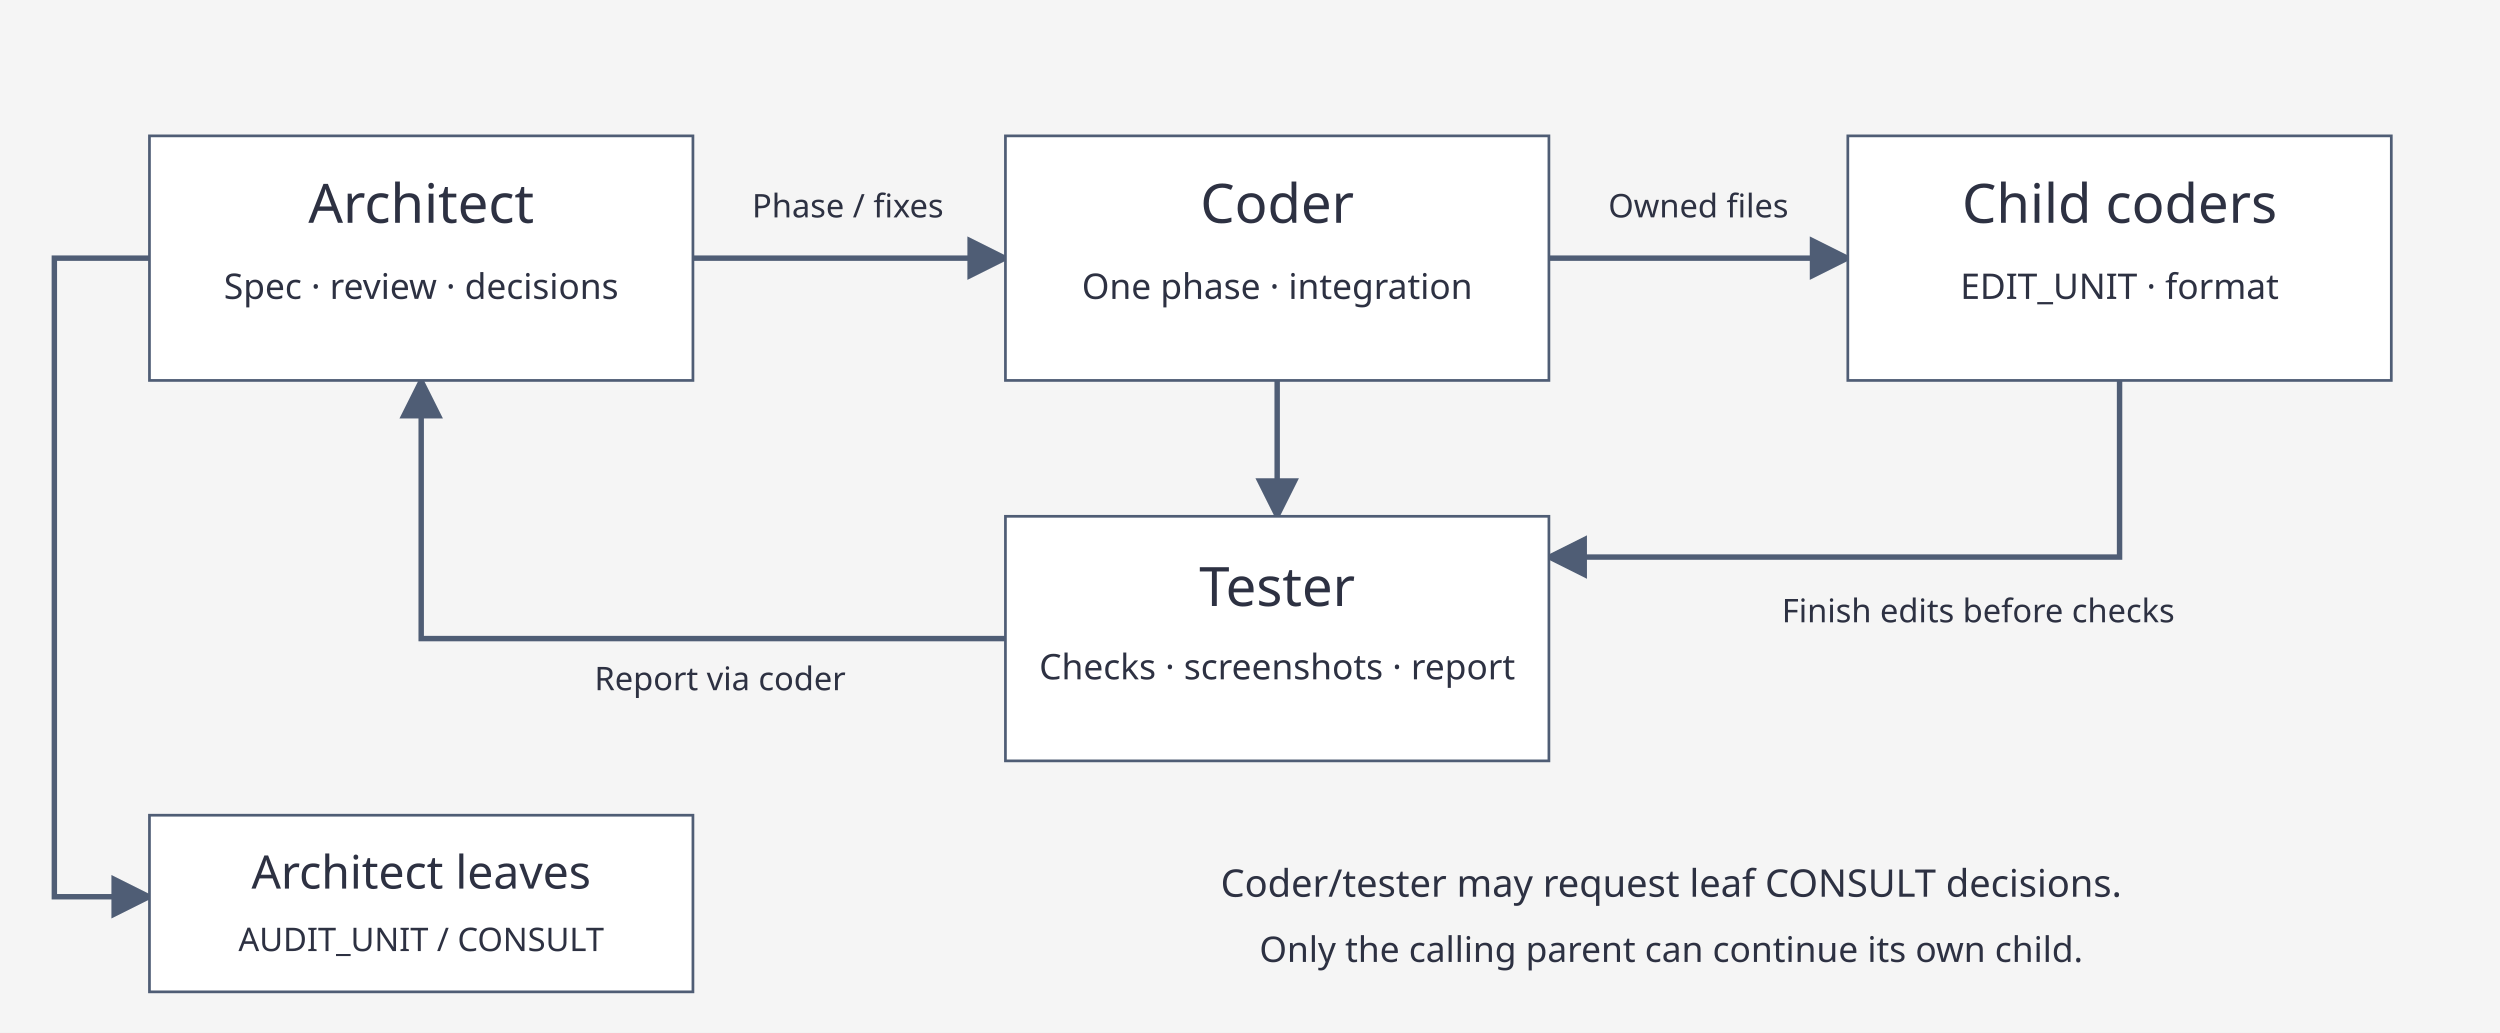
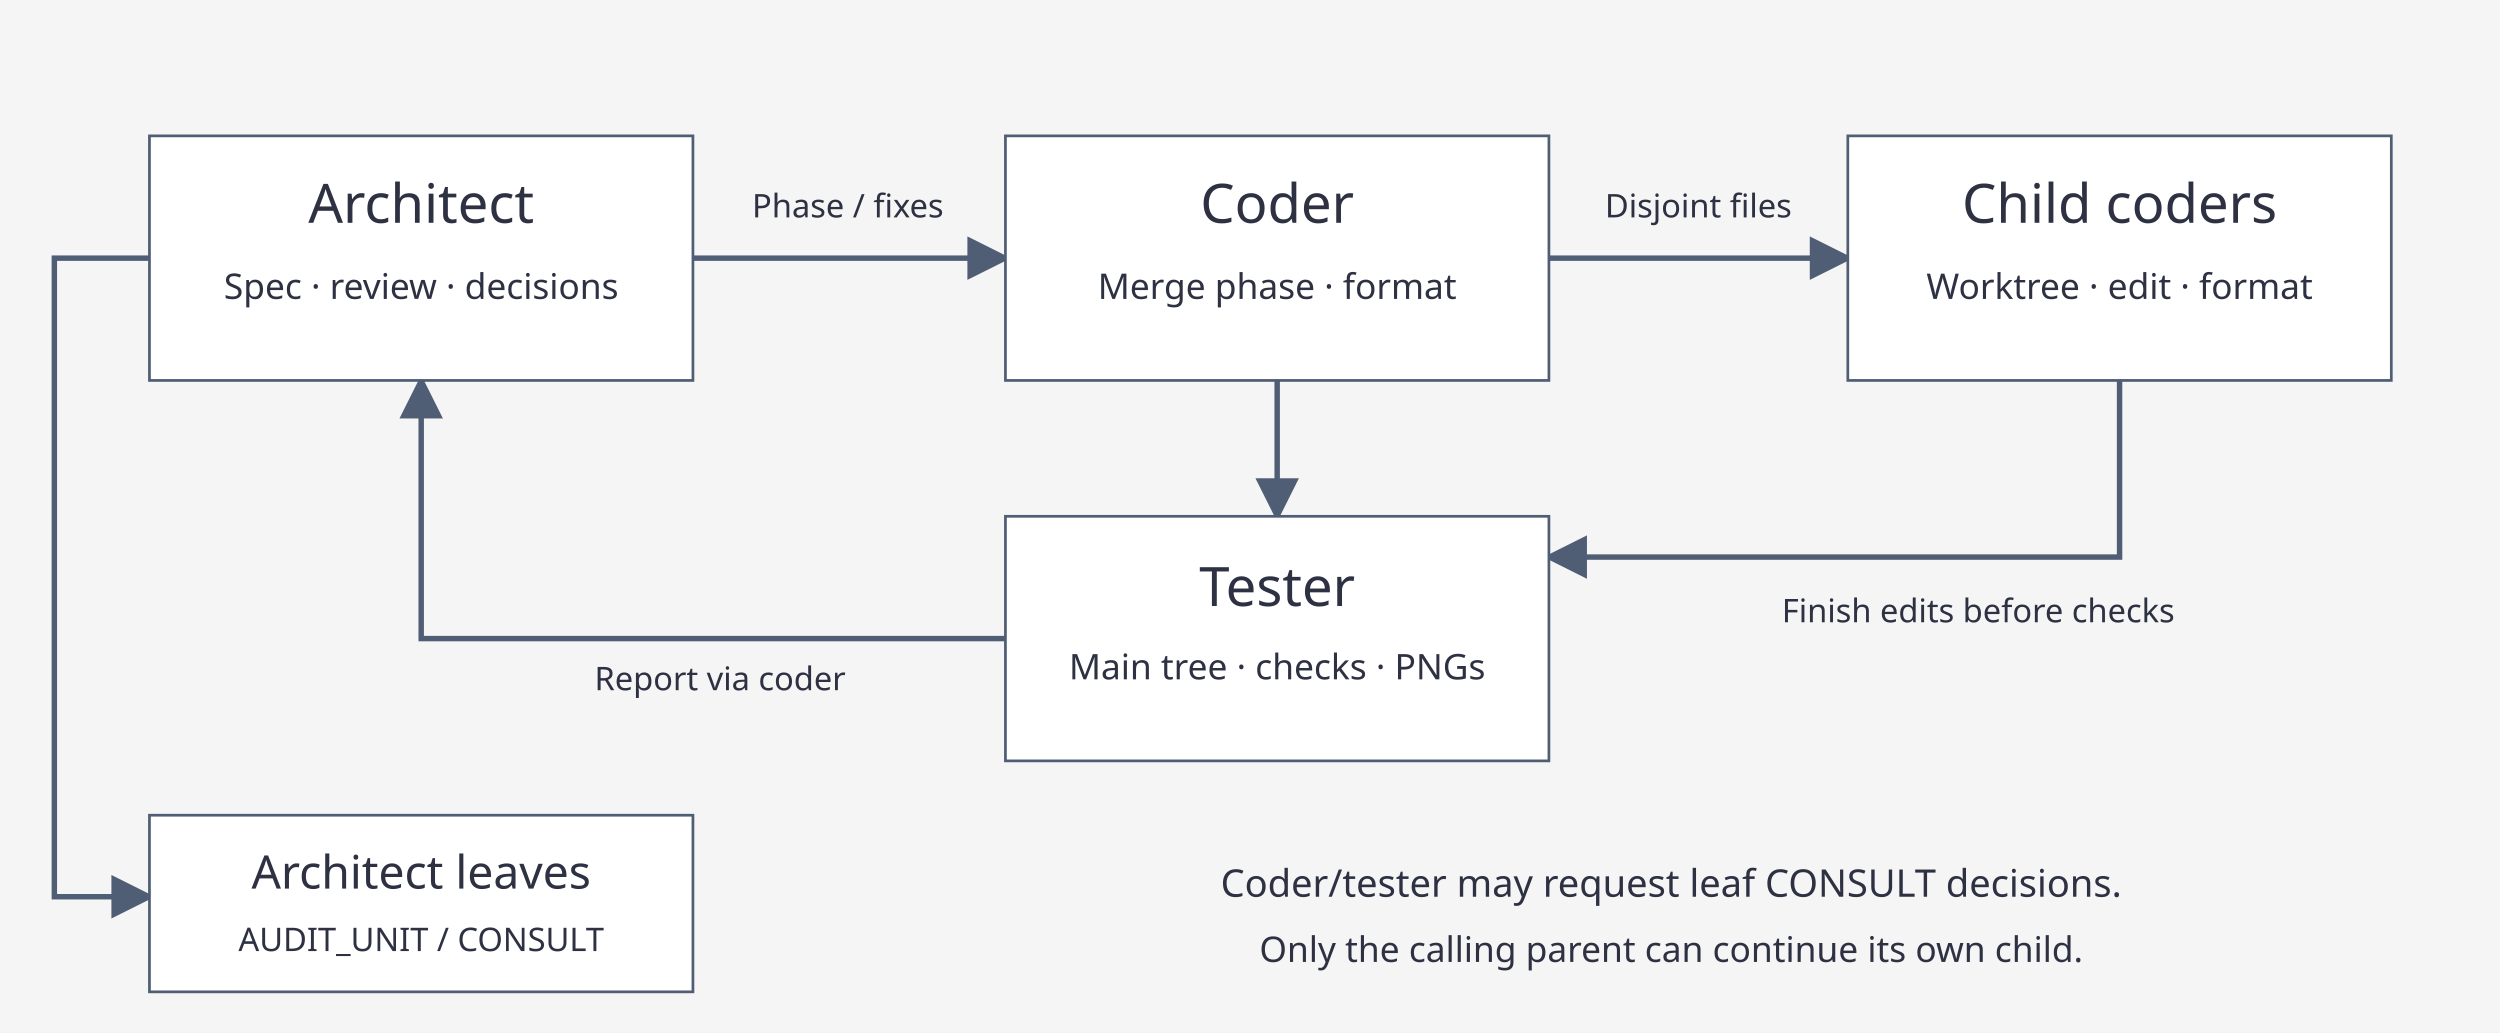
<svg xmlns="http://www.w3.org/2000/svg" viewBox="0 0 920 380" role="img" aria-labelledby="team-title team-desc">
  <defs>
    <marker id="arrow" markerWidth="8" markerHeight="8" refX="7" refY="4" orient="auto">
      <path d="M0 0L8 4L0 8Z" fill="#4f5d75" />
    </marker>
  </defs>
  <rect width="920" height="380" fill="#f5f5f5" />
  <g fill="none" stroke="#4f5d75" stroke-width="2" marker-end="url(#arrow)">
    <path d="M255 95H370" />
    <path d="M570 95H680" />
    <path d="M780 140V205H570" />
    <path d="M470 140V190" />
    <path d="M370 235H155V140" />
    <path d="M55 95H20V330H55" />
  </g>
  <g fill="#fff" stroke="#4f5d75">
    <rect x="55" y="50" width="200" height="90" />
    <rect x="370" y="50" width="200" height="90" />
    <rect x="680" y="50" width="200" height="90" />
    <rect x="370" y="190" width="200" height="90" />
    <rect x="55" y="300" width="200" height="65" />
  </g>
  <g fill="#2d3142" font-family="system-ui,sans-serif" text-anchor="middle">
    <text x="155" y="82" font-size="20">Architect</text>
    <text x="155" y="110" font-size="13">Spec · review · decisions</text>
    <text x="470" y="82" font-size="20">Coder</text>
-     <text x="470" y="110" font-size="13">One phase · integration</text>
+     <text x="470" y="110" font-size="13">Merge phase · format</text>
    <text x="780" y="82" font-size="20">Child coders</text>
-     <text x="780" y="110" font-size="13">EDIT_UNIT · format</text>
+     <text x="780" y="110" font-size="13">Worktree · edit · format</text>
    <text x="470" y="223" font-size="20">Tester</text>
-     <text x="470" y="250" font-size="13">Checks · screenshots · report</text>
+     <text x="470" y="250" font-size="13">Main tree · checks · PNGs</text>
    <text x="155" y="327" font-size="17">Architect leaves</text>
    <text x="155" y="350" font-size="12">AUDIT_UNIT / CONSULT</text>
    <text x="312" y="80" font-size="12">Phase / fixes</text>
-     <text x="625" y="80" font-size="12">Owned files</text>
+     <text x="625" y="80" font-size="12">Disjoint files</text>
    <text x="728" y="229" font-size="12">Finish edits before checks</text>
    <text x="265" y="254" font-size="12">Report via coder</text>
    <text x="615" y="330" font-size="14">Coder/tester may request leaf CONSULT decisions.</text>
    <text x="615" y="354" font-size="13">Only the calling parent can continue its own child.</text>
  </g>
</svg>
